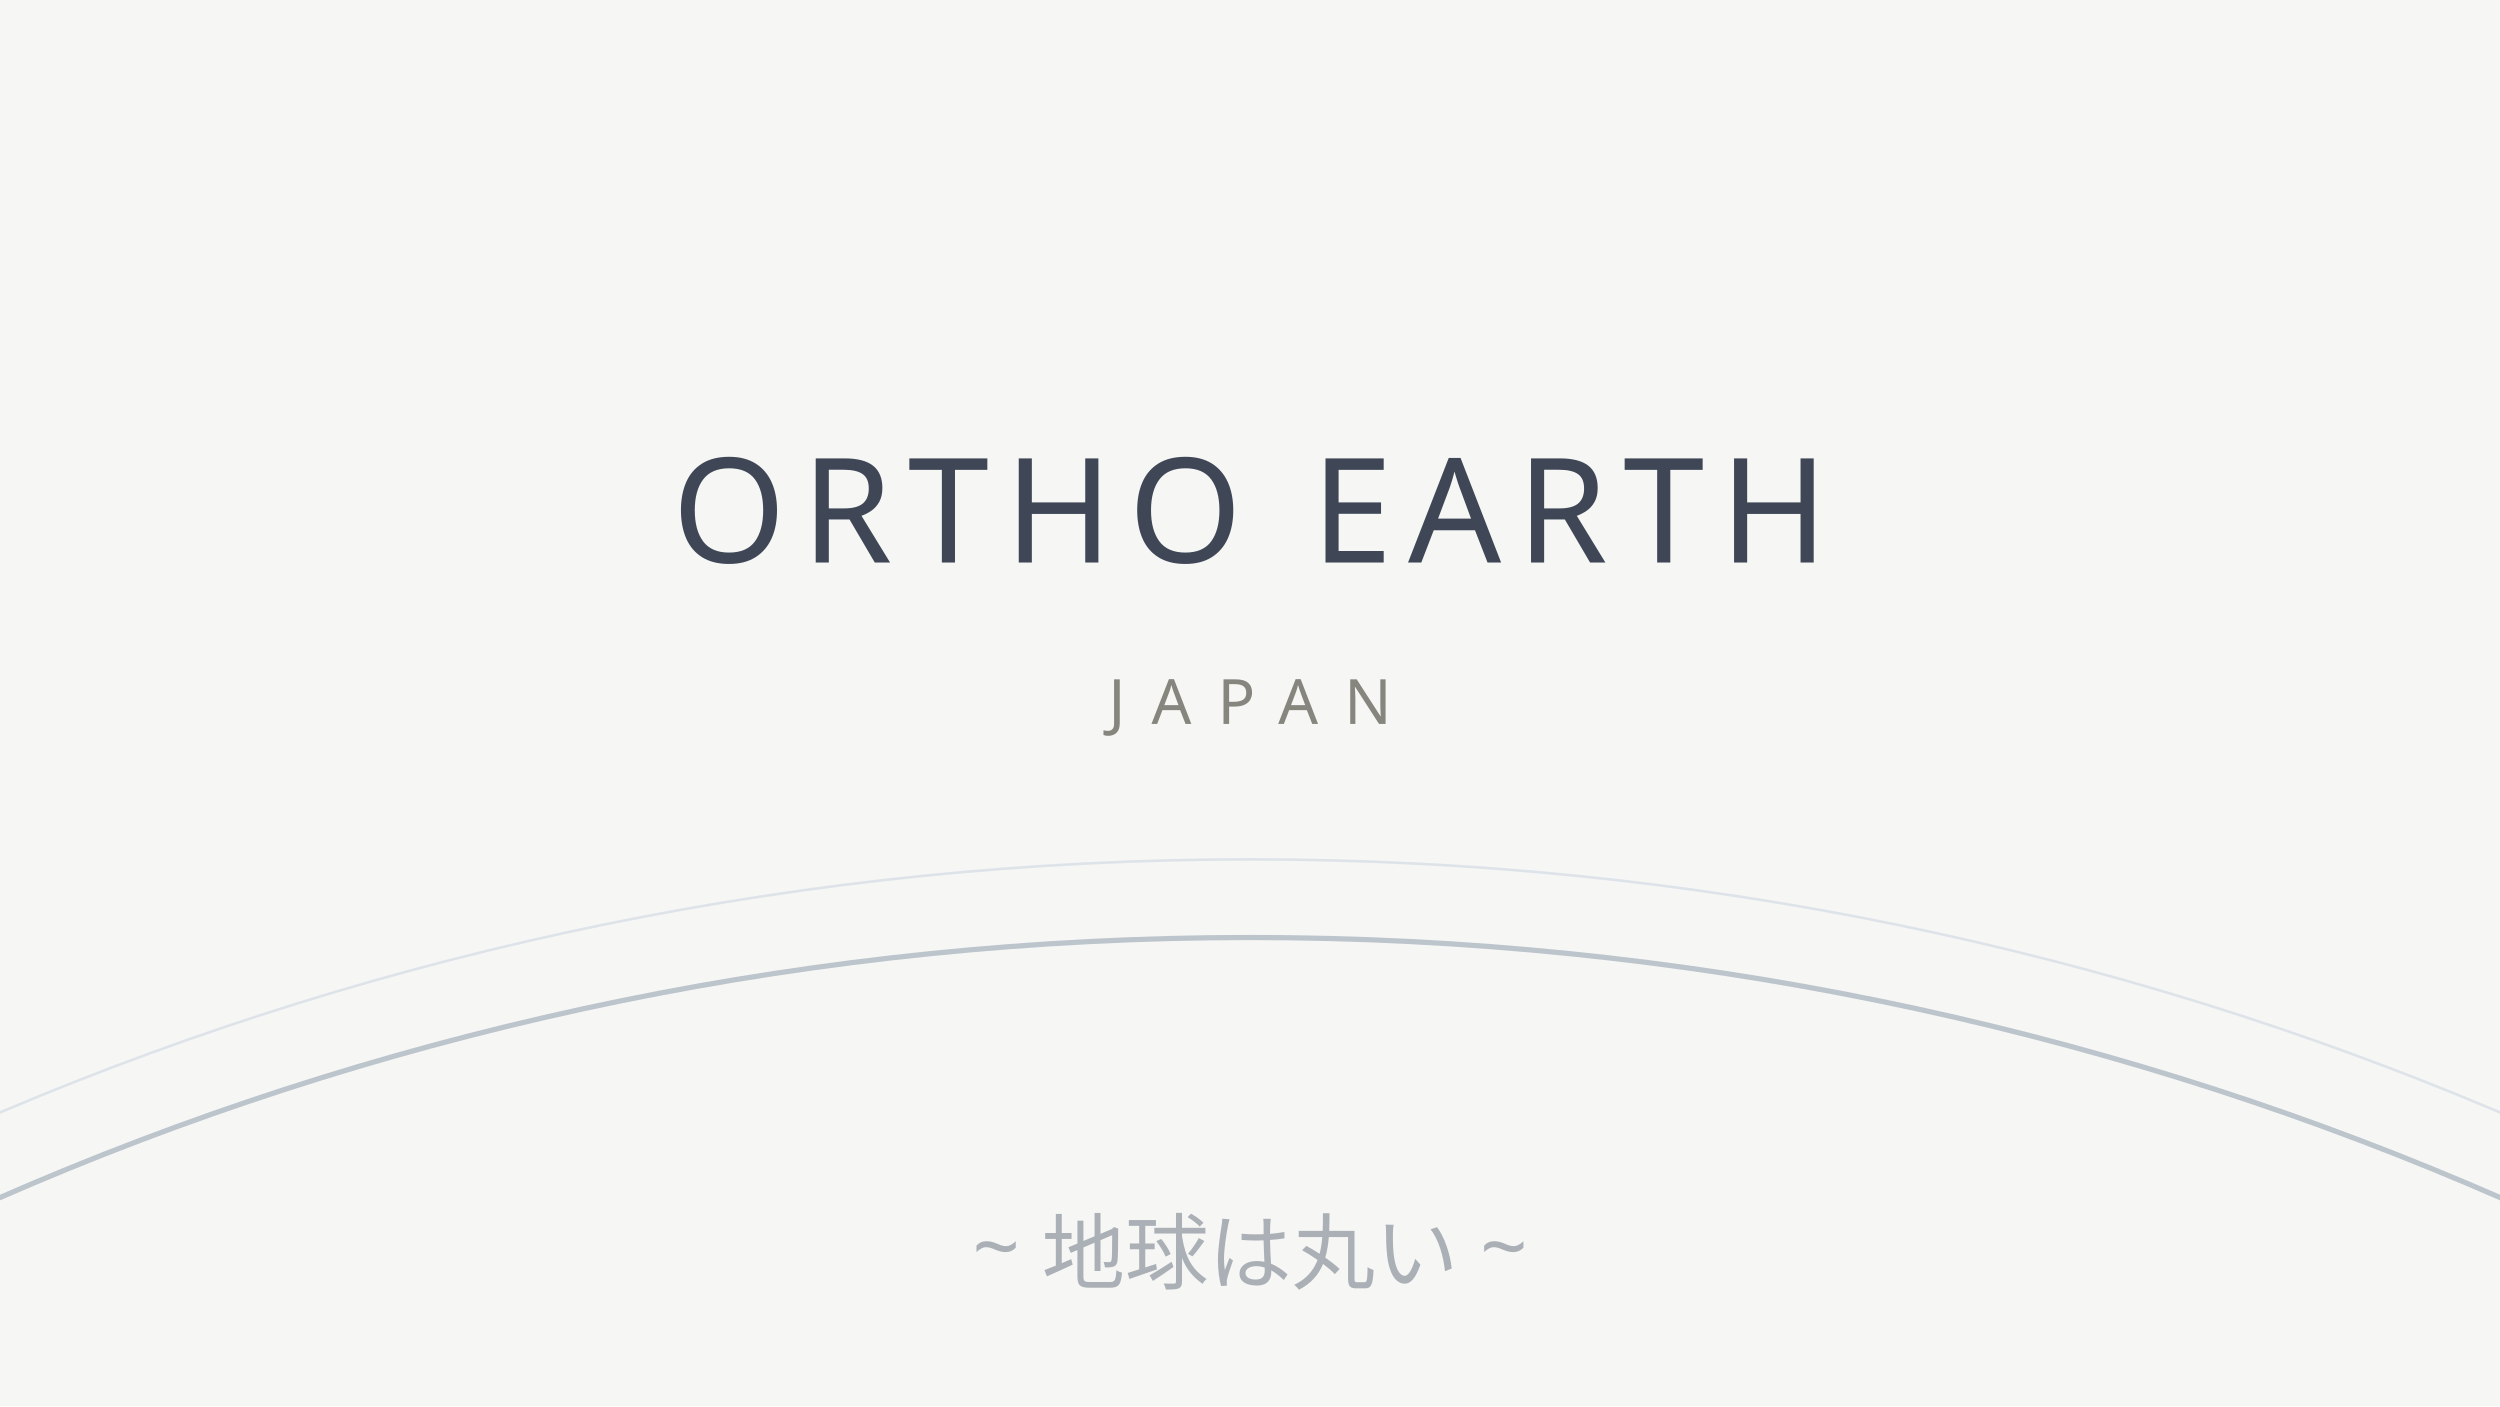
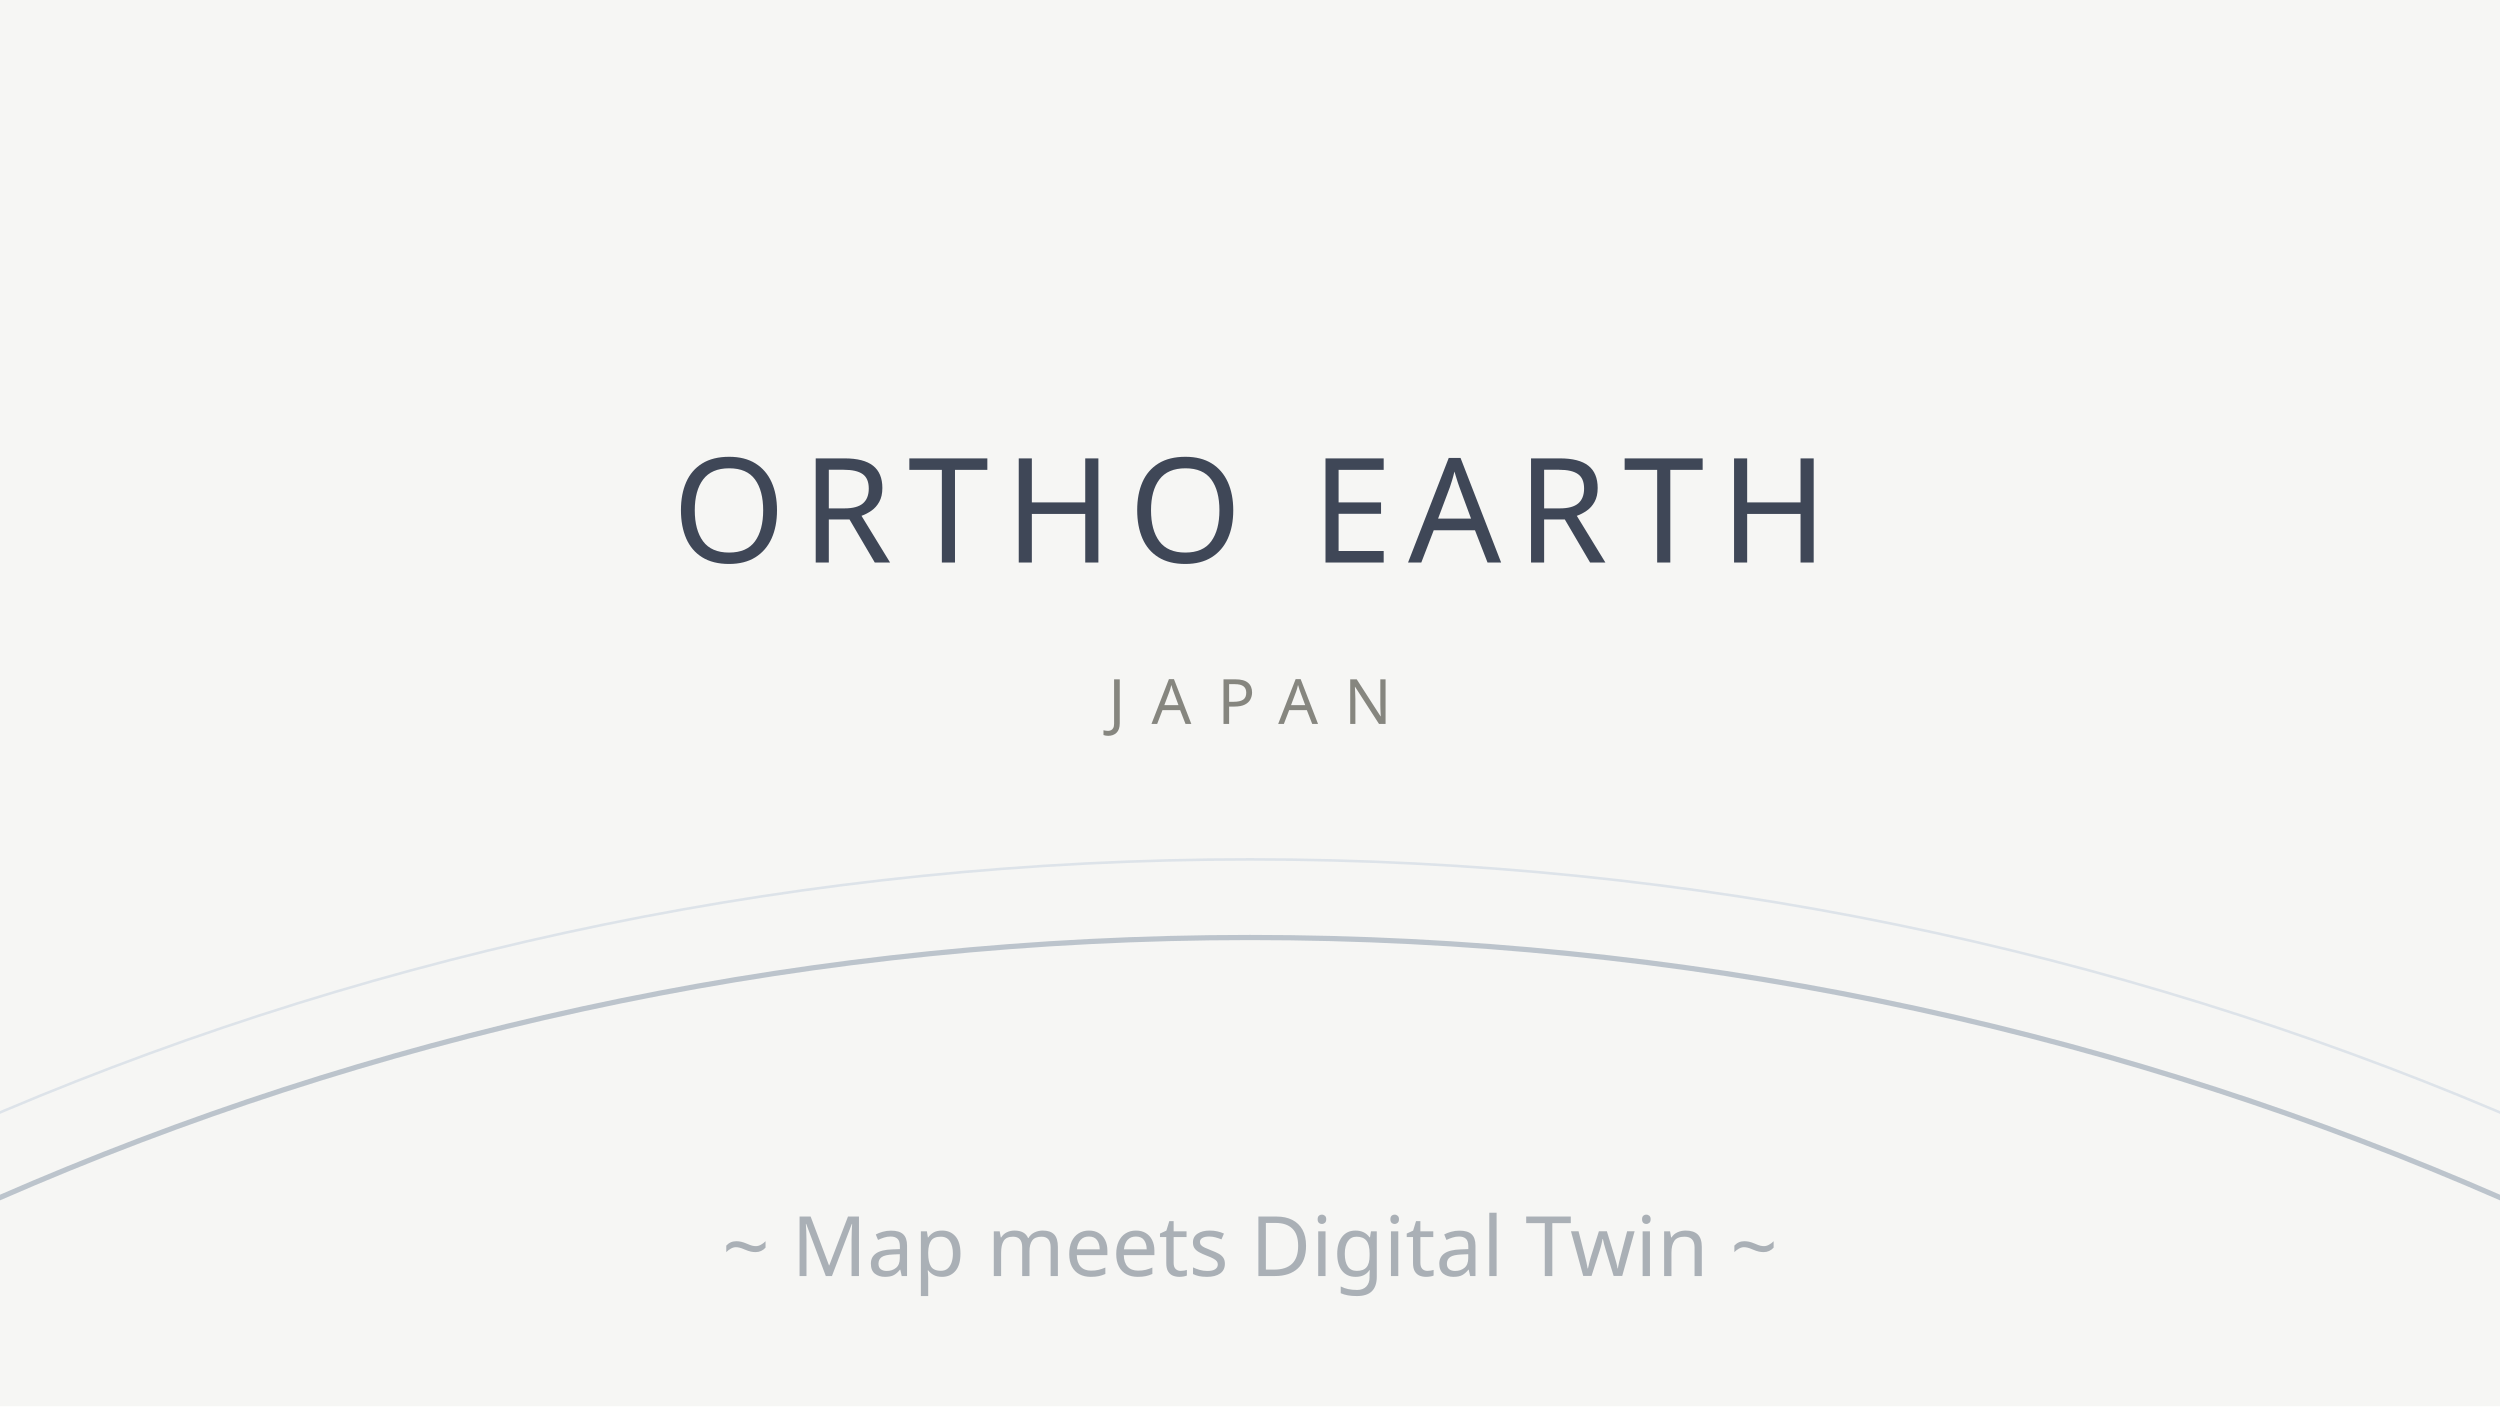
<svg xmlns="http://www.w3.org/2000/svg" viewBox="0 0 960 540" font-family="system-ui, sans-serif">
  <rect width="960" height="540" fill="#f6f6f4" />
  <circle cx="480" cy="1560" r="1200" fill="none" stroke="#bcc4cc" stroke-width="2" />
  <circle cx="480" cy="1560" r="1230" fill="none" stroke="#dde3e9" stroke-width="1" />
  <text x="480" y="216" text-anchor="middle" font-size="56" fill="#3f4757" letter-spacing="6">ORTHO EARTH</text>
  <text x="480" y="278" text-anchor="middle" font-size="24" fill="#86867f" letter-spacing="10">JAPAN</text>
-   <text x="480" y="490" text-anchor="middle" font-size="32" fill="#aab0b6">~ 地球は丸い ~</text>
+   <text x="480" y="490" text-anchor="middle" font-size="32" fill="#aab0b6">~ Map meets Digital Twin ~</text>
</svg>
